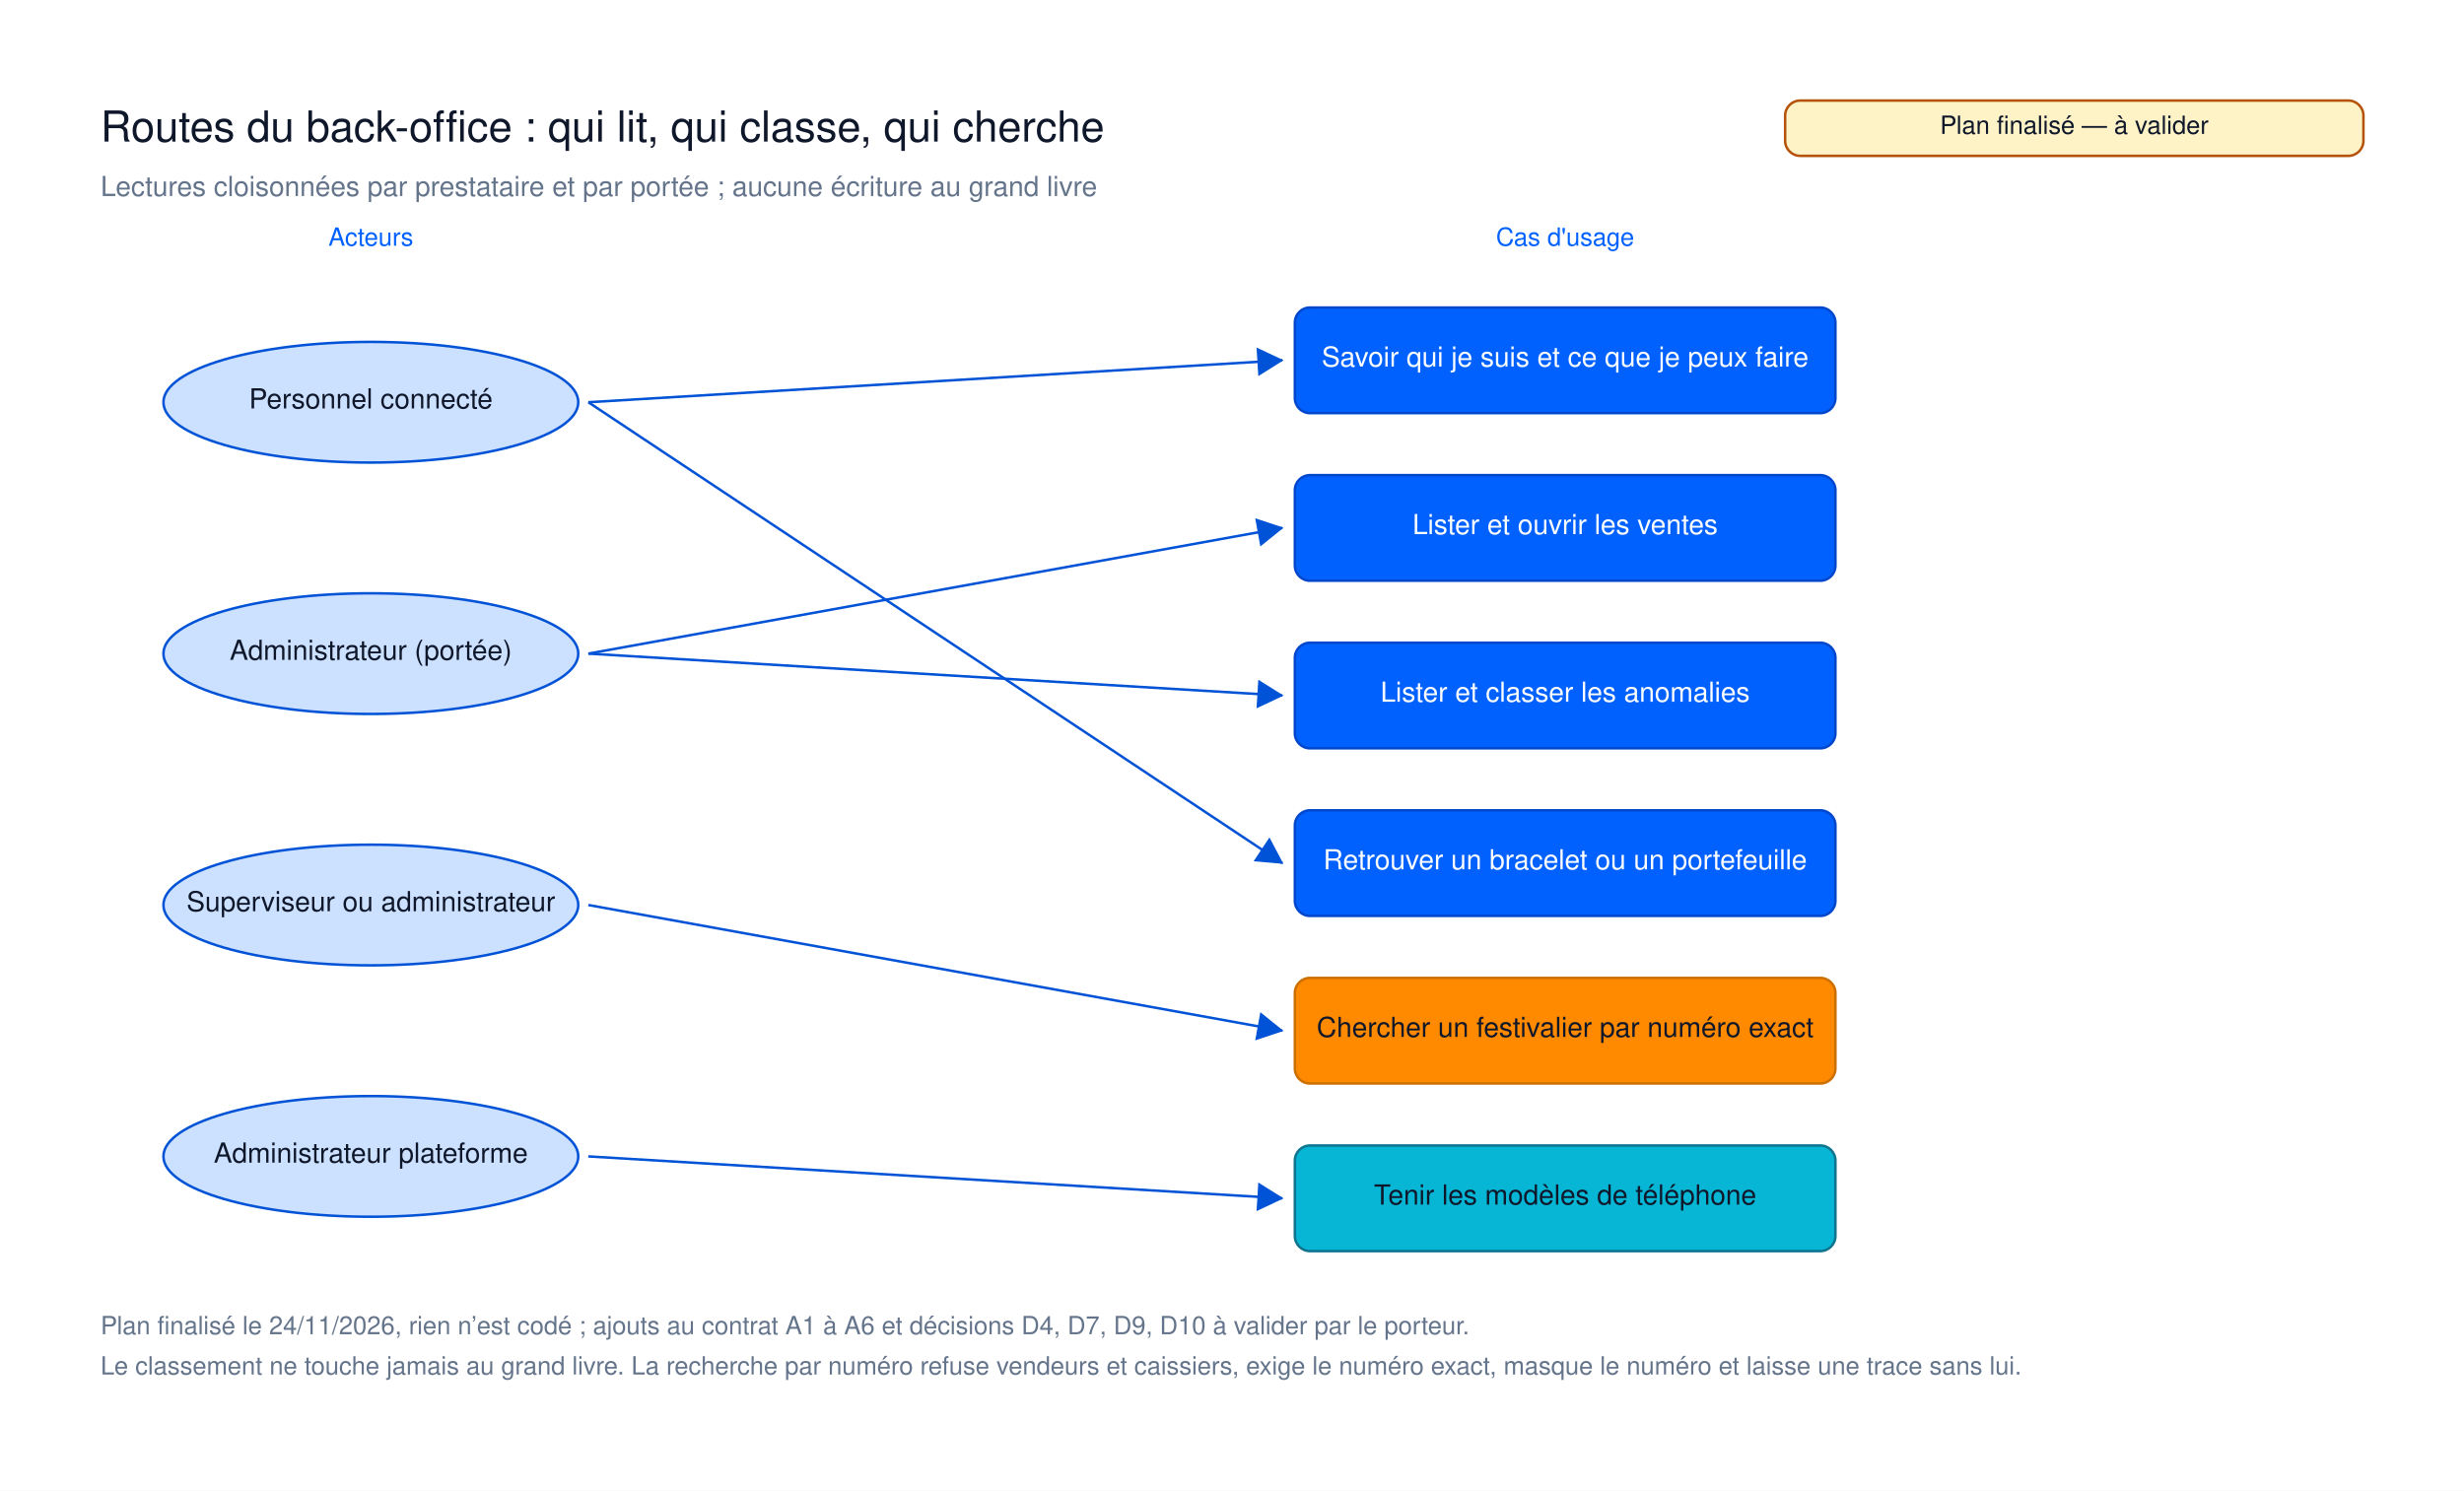
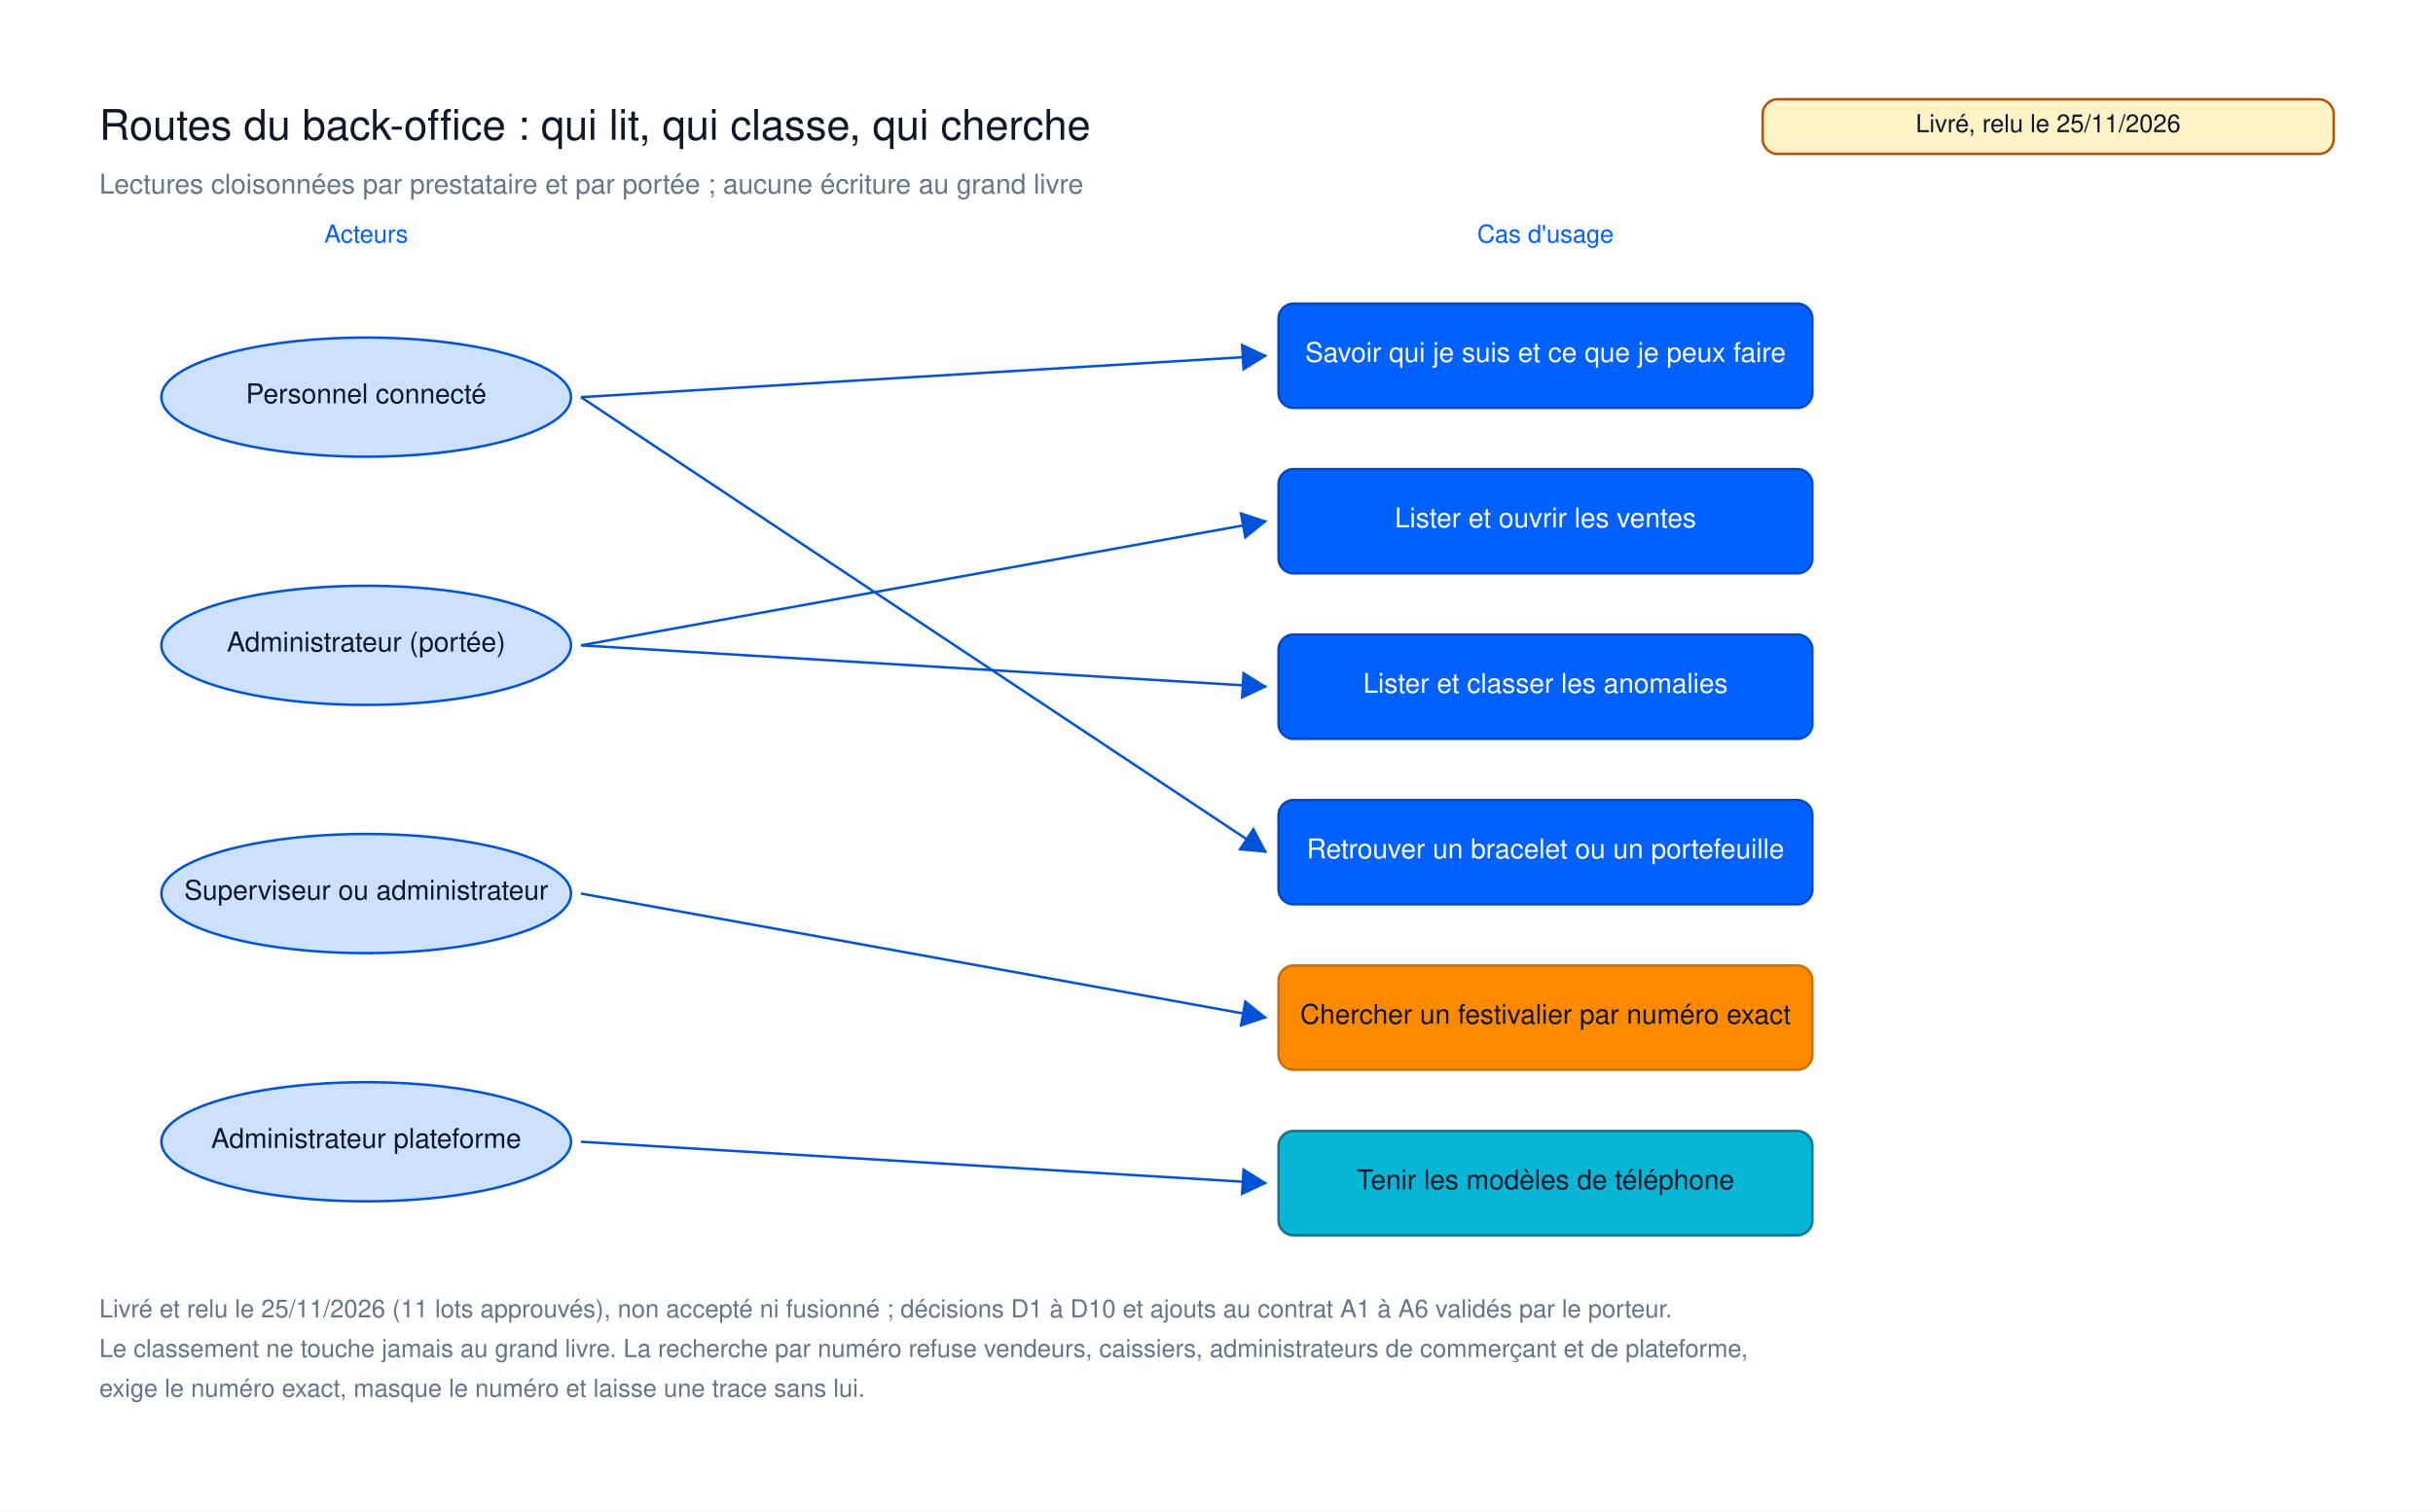
- <svg xmlns="http://www.w3.org/2000/svg" width="1960" height="1186" viewBox="0 0 1960 1186">
+ <svg xmlns="http://www.w3.org/2000/svg" width="1960" height="1218" viewBox="0 0 1960 1218">
  <rect width="100%" height="100%" fill="#FFFFFF" />
  <g transform="translate(20,50)">
    <rect x="1400" y="30" width="460" height="44" rx="12" ry="12" fill="#FEF3C7" stroke="#B45309" stroke-width="2" />
    <ellipse cx="275.0" cy="270.0" rx="165.0" ry="48.0" fill="#CCE0FF" stroke="#0052D6" stroke-width="2" />
    <ellipse cx="275.0" cy="470.0" rx="165.0" ry="48.0" fill="#CCE0FF" stroke="#0052D6" stroke-width="2" />
    <ellipse cx="275.0" cy="670.0" rx="165.0" ry="48.0" fill="#CCE0FF" stroke="#0052D6" stroke-width="2" />
    <ellipse cx="275.0" cy="870.0" rx="165.0" ry="48.0" fill="#CCE0FF" stroke="#0052D6" stroke-width="2" />
    <rect x="1010" y="194.667" width="430" height="84" rx="12" ry="12" fill="#0061FF" stroke="#0047CC" stroke-width="2" />
    <rect x="1010" y="328" width="430" height="84" rx="12" ry="12" fill="#0061FF" stroke="#0047CC" stroke-width="2" />
    <rect x="1010" y="461.333" width="430" height="84" rx="12" ry="12" fill="#0061FF" stroke="#0047CC" stroke-width="2" />
    <rect x="1010" y="594.667" width="430" height="84" rx="12" ry="12" fill="#0061FF" stroke="#0047CC" stroke-width="2" />
    <rect x="1010" y="728.0" width="430" height="84" rx="12" ry="12" fill="#FF8A00" stroke="#CC6E00" stroke-width="2" />
    <rect x="1010" y="861.333" width="430" height="84" rx="12" ry="12" fill="#06B6D4" stroke="#0E7490" stroke-width="2" />
    <polyline points="448,270.0 1000,236.667" fill="none" stroke="#0052D6" stroke-width="2" />
    <polygon points="1000,236.667 981.364,248.359 980.093,227.302" fill="#0052D6" stroke="#0052D6" stroke-width="1" />
    <polyline points="448,470.0 1000,370" fill="none" stroke="#0052D6" stroke-width="2" />
    <polygon points="1000,370 982.883,383.82 979.122,363.063" fill="#0052D6" stroke="#0052D6" stroke-width="1" />
    <polyline points="448,470.0 1000,503.333" fill="none" stroke="#0052D6" stroke-width="2" />
    <polygon points="1000,503.333 980.093,512.698 981.364,491.641" fill="#0052D6" stroke="#0052D6" stroke-width="1" />
    <polyline points="448,270.0 1000,636.667" fill="none" stroke="#0052D6" stroke-width="2" />
    <polygon points="1000,636.667 978.082,634.77 989.754,617.198" fill="#0052D6" stroke="#0052D6" stroke-width="1" />
    <polyline points="448,670.0 1000,770.0" fill="none" stroke="#0052D6" stroke-width="2" />
    <polygon points="1000,770.0 979.122,776.937 982.883,756.18" fill="#0052D6" stroke="#0052D6" stroke-width="1" />
    <polyline points="448,870.0 1000,903.333" fill="none" stroke="#0052D6" stroke-width="2" />
    <polygon points="1000,903.333 980.093,912.698 981.364,891.641" fill="#0052D6" stroke="#0052D6" stroke-width="1" />
    <text x="60" y="62.65" font-family="Helvetica Neue, Helvetica, Arial, sans-serif" font-size="34" font-weight="400" fill="#0F172A" text-anchor="start">Routes du back-office : qui lit, qui classe, qui cherche</text>
    <text x="60" y="105.95" font-family="Helvetica Neue, Helvetica, Arial, sans-serif" font-size="22" font-weight="400" fill="#64748B" text-anchor="start">Lectures cloisonnées par prestataire et par portée ; aucune écriture au grand livre</text>
-     <text x="1630.0" y="56.5" font-family="Helvetica Neue, Helvetica, Arial, sans-serif" font-size="20" font-weight="400" fill="#0F172A" text-anchor="middle">Plan finalisé — à valider</text>
+     <text x="1630.0" y="56.5" font-family="Helvetica Neue, Helvetica, Arial, sans-serif" font-size="20" font-weight="400" fill="#0F172A" text-anchor="middle">Livré, relu le 25/11/2026</text>
    <text x="275.0" y="145.5" font-family="Helvetica Neue, Helvetica, Arial, sans-serif" font-size="20" font-weight="400" fill="#0061FF" text-anchor="middle">Acteurs</text>
    <text x="1225.0" y="145.5" font-family="Helvetica Neue, Helvetica, Arial, sans-serif" font-size="20" font-weight="400" fill="#0061FF" text-anchor="middle">Cas d'usage</text>
    <text x="275.0" y="274.95" font-family="Helvetica Neue, Helvetica, Arial, sans-serif" font-size="22" font-weight="400" fill="#0F172A" text-anchor="middle">Personnel connecté</text>
    <text x="275.0" y="474.95" font-family="Helvetica Neue, Helvetica, Arial, sans-serif" font-size="22" font-weight="400" fill="#0F172A" text-anchor="middle">Administrateur (portée)</text>
    <text x="275.0" y="674.95" font-family="Helvetica Neue, Helvetica, Arial, sans-serif" font-size="22" font-weight="400" fill="#0F172A" text-anchor="middle">Superviseur ou administrateur</text>
    <text x="275.0" y="874.95" font-family="Helvetica Neue, Helvetica, Arial, sans-serif" font-size="22" font-weight="400" fill="#0F172A" text-anchor="middle">Administrateur plateforme</text>
    <text x="1225.0" y="241.617" font-family="Helvetica Neue, Helvetica, Arial, sans-serif" font-size="22" font-weight="400" fill="#FFFFFF" text-anchor="middle">Savoir qui je suis et ce que je peux faire</text>
    <text x="1225.0" y="374.95" font-family="Helvetica Neue, Helvetica, Arial, sans-serif" font-size="22" font-weight="400" fill="#FFFFFF" text-anchor="middle">Lister et ouvrir les ventes</text>
    <text x="1225.0" y="508.283" font-family="Helvetica Neue, Helvetica, Arial, sans-serif" font-size="22" font-weight="400" fill="#FFFFFF" text-anchor="middle">Lister et classer les anomalies</text>
    <text x="1225.0" y="641.617" font-family="Helvetica Neue, Helvetica, Arial, sans-serif" font-size="22" font-weight="400" fill="#FFFFFF" text-anchor="middle">Retrouver un bracelet ou un portefeuille</text>
    <text x="1225.0" y="774.95" font-family="Helvetica Neue, Helvetica, Arial, sans-serif" font-size="22" font-weight="400" fill="#0F172A" text-anchor="middle">Chercher un festivalier par numéro exact</text>
    <text x="1225.0" y="908.283" font-family="Helvetica Neue, Helvetica, Arial, sans-serif" font-size="22" font-weight="400" fill="#0F172A" text-anchor="middle">Tenir les modèles de téléphone</text>
-     <text x="60" y="1011.5" font-family="Helvetica Neue, Helvetica, Arial, sans-serif" font-size="20" font-weight="400" fill="#64748B" text-anchor="start">Plan finalisé le 24/11/2026, rien n’est codé ; ajouts au contrat A1 à A6 et décisions D4, D7, D9, D10 à valider par le porteur.</text>
-     <text x="60" y="1043.5" font-family="Helvetica Neue, Helvetica, Arial, sans-serif" font-size="20" font-weight="400" fill="#64748B" text-anchor="start">Le classement ne touche jamais au grand livre. La recherche par numéro refuse vendeurs et caissiers, exige le numéro exact, masque le numéro et laisse une trace sans lui.</text>
+     <text x="60" y="1011.5" font-family="Helvetica Neue, Helvetica, Arial, sans-serif" font-size="20" font-weight="400" fill="#64748B" text-anchor="start">Livré et relu le 25/11/2026 (11 lots approuvés), non accepté ni fusionné ; décisions D1 à D10 et ajouts au contrat A1 à A6 validés par le porteur.</text>
+     <text x="60" y="1043.5" font-family="Helvetica Neue, Helvetica, Arial, sans-serif" font-size="20" font-weight="400" fill="#64748B" text-anchor="start">Le classement ne touche jamais au grand livre. La recherche par numéro refuse vendeurs, caissiers, administrateurs de commerçant et de plateforme,</text>
+     <text x="60" y="1075.5" font-family="Helvetica Neue, Helvetica, Arial, sans-serif" font-size="20" font-weight="400" fill="#64748B" text-anchor="start">exige le numéro exact, masque le numéro et laisse une trace sans lui.</text>
  </g>
</svg>
